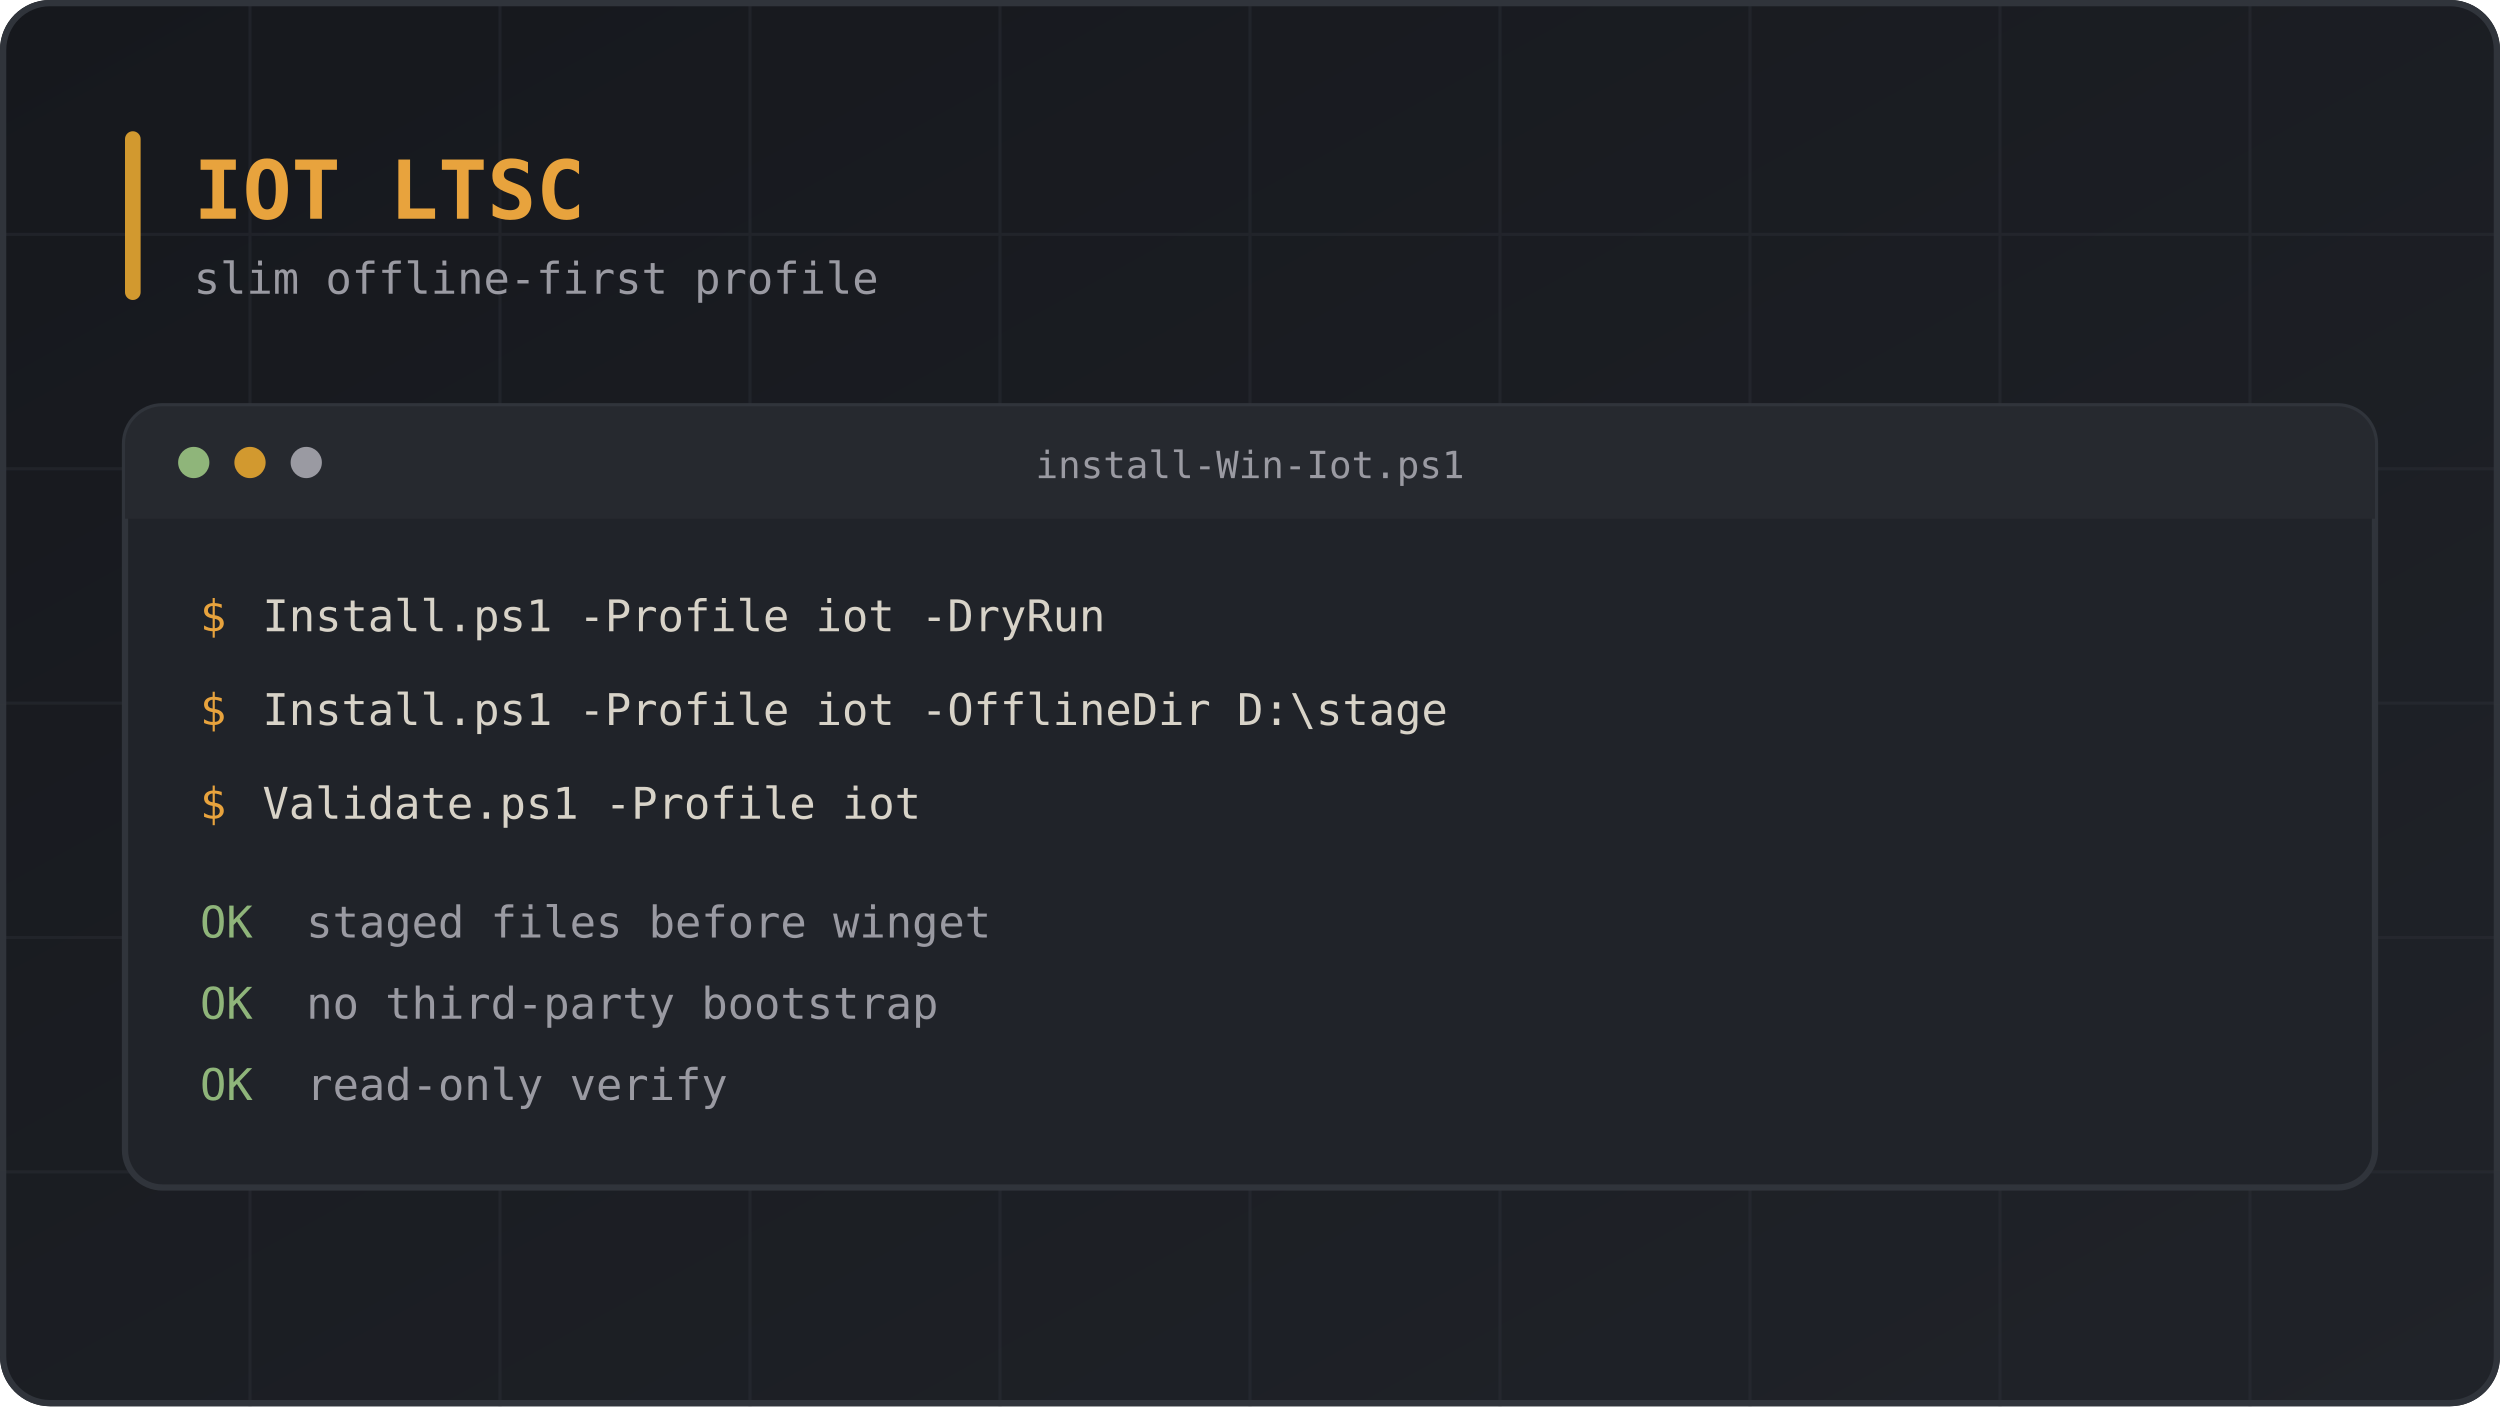
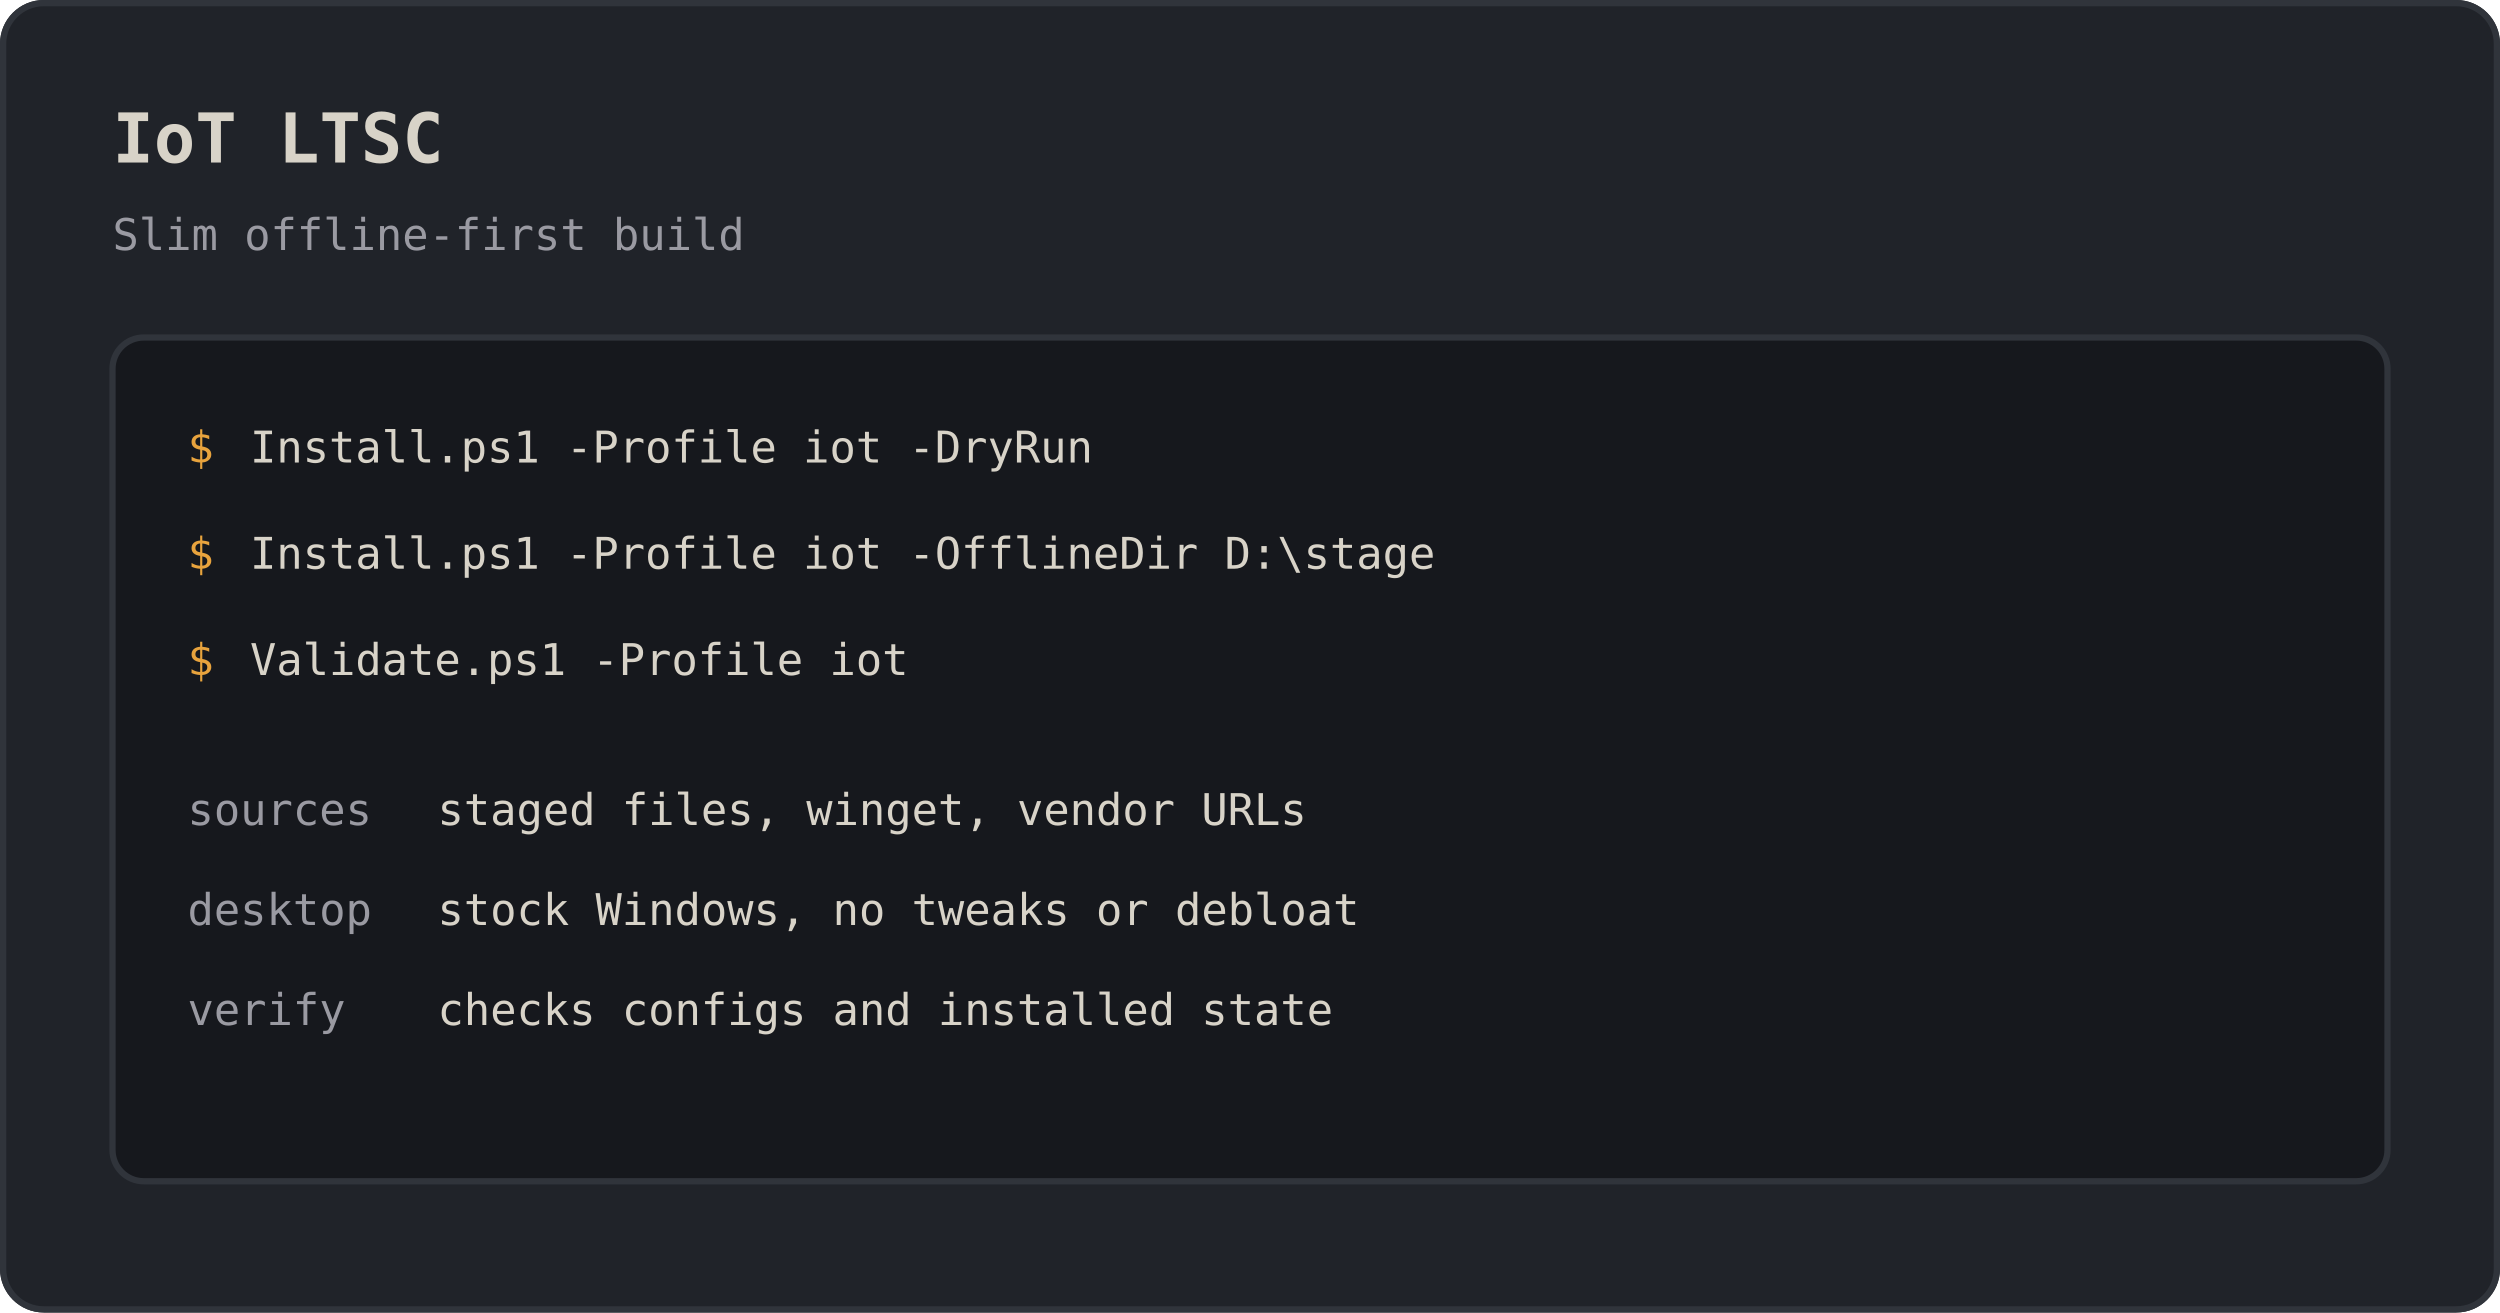
- <svg xmlns="http://www.w3.org/2000/svg" width="800" height="450" viewBox="0 0 800 450" role="img" aria-labelledby="title desc">
-   <defs>
-     <linearGradient id="iot-bg" x1="0" y1="0" x2="1" y2="1">
-       <stop offset="0%" stop-color="#16181D" />
-       <stop offset="100%" stop-color="#202329" />
-     </linearGradient>
-   </defs>
-   <rect width="800" height="450" rx="16" fill="url(#iot-bg)" />
-   <rect x="1" y="1" width="798" height="448" rx="15" fill="none" stroke="#30343B" stroke-width="2" />
-   <g stroke="#30343B" stroke-width="1" opacity="0.35">
-     <path d="M0 75 H800 M0 150 H800 M0 225 H800 M0 300 H800 M0 375 H800" />
-     <path d="M80 0 V450 M160 0 V450 M240 0 V450 M320 0 V450 M400 0 V450 M480 0 V450 M560 0 V450 M640 0 V450 M720 0 V450" />
-   </g>
-   <rect x="40" y="42" width="5" height="54" rx="2.5" fill="#D2992F" />
-   <text x="62" y="70" font-family="ui-monospace,SFMono-Regular,Menlo,Consolas,monospace" font-size="26" font-weight="700" fill="#E8A33D">IOT LTSC</text>
-   <text x="62" y="94" font-family="ui-monospace,SFMono-Regular,Menlo,Consolas,monospace" font-size="14" fill="#9A9AA2">slim offline-first profile</text>
-   <g transform="translate(40,130)">
-     <rect width="720" height="250" rx="12" fill="#202329" stroke="#30343B" stroke-width="2" />
-     <path d="M0 12 A12 12 0 0 1 12 0 H708 A12 12 0 0 1 720 12 V36 H0 Z" fill="#26292F" />
-     <circle cx="22" cy="18" r="5" fill="#8FB57A" />
-     <circle cx="40" cy="18" r="5" fill="#D2992F" />
-     <circle cx="58" cy="18" r="5" fill="#9A9AA2" />
-     <text x="360" y="23" text-anchor="middle" font-family="ui-monospace,SFMono-Regular,Menlo,Consolas,monospace" font-size="12" fill="#9A9AA2">install-Win-Iot.ps1</text>
-     <g font-family="ui-monospace,SFMono-Regular,Menlo,Consolas,monospace" font-size="14">
-       <text x="24" y="72" fill="#E8A33D">$</text>
-       <text x="44" y="72" fill="#D8D3C8">Install.ps1 -Profile iot -DryRun</text>
-       <text x="24" y="102" fill="#E8A33D">$</text>
-       <text x="44" y="102" fill="#D8D3C8">Install.ps1 -Profile iot -OfflineDir D:\stage</text>
-       <text x="24" y="132" fill="#E8A33D">$</text>
-       <text x="44" y="132" fill="#D8D3C8">Validate.ps1 -Profile iot</text>
-       <text x="24" y="170" fill="#8FB57A">OK</text>
-       <text x="58" y="170" fill="#9A9AA2">staged files before winget</text>
-       <text x="24" y="196" fill="#8FB57A">OK</text>
-       <text x="58" y="196" fill="#9A9AA2">no third-party bootstrap</text>
-       <text x="24" y="222" fill="#8FB57A">OK</text>
-       <text x="58" y="222" fill="#9A9AA2">read-only verify</text>
-     </g>
+ <svg xmlns="http://www.w3.org/2000/svg" width="800" height="420" viewBox="0 0 800 420" role="img" aria-labelledby="title desc">
+   <rect width="800" height="420" rx="14" fill="#202329" />
+   <rect x="1" y="1" width="798" height="418" rx="13" fill="none" stroke="#30343B" stroke-width="2" />
+   <text x="36" y="52" font-family="ui-monospace,SFMono-Regular,Menlo,Consolas,monospace" font-size="22" font-weight="700" fill="#D8D3C8">IoT LTSC</text>
+   <text x="36" y="80" font-family="ui-monospace,SFMono-Regular,Menlo,Consolas,monospace" font-size="14" fill="#9A9AA2">Slim offline-first build</text>
+   <rect x="36" y="108" width="728" height="270" rx="10" fill="#16181D" stroke="#30343B" stroke-width="2" />
+   <g font-family="ui-monospace,SFMono-Regular,Menlo,Consolas,monospace" font-size="14">
+     <text x="60" y="148" fill="#E8A33D">$</text>
+     <text x="80" y="148" fill="#D8D3C8">Install.ps1 -Profile iot -DryRun</text>
+     <text x="60" y="182" fill="#E8A33D">$</text>
+     <text x="80" y="182" fill="#D8D3C8">Install.ps1 -Profile iot -OfflineDir D:\stage</text>
+     <text x="60" y="216" fill="#E8A33D">$</text>
+     <text x="80" y="216" fill="#D8D3C8">Validate.ps1 -Profile iot</text>
+     <text x="60" y="264" fill="#9A9AA2">sources</text>
+     <text x="140" y="264" fill="#D8D3C8">staged files, winget, vendor URLs</text>
+     <text x="60" y="296" fill="#9A9AA2">desktop</text>
+     <text x="140" y="296" fill="#D8D3C8">stock Windows, no tweaks or debloat</text>
+     <text x="60" y="328" fill="#9A9AA2">verify</text>
+     <text x="140" y="328" fill="#D8D3C8">checks configs and installed state</text>
  </g>
</svg>
